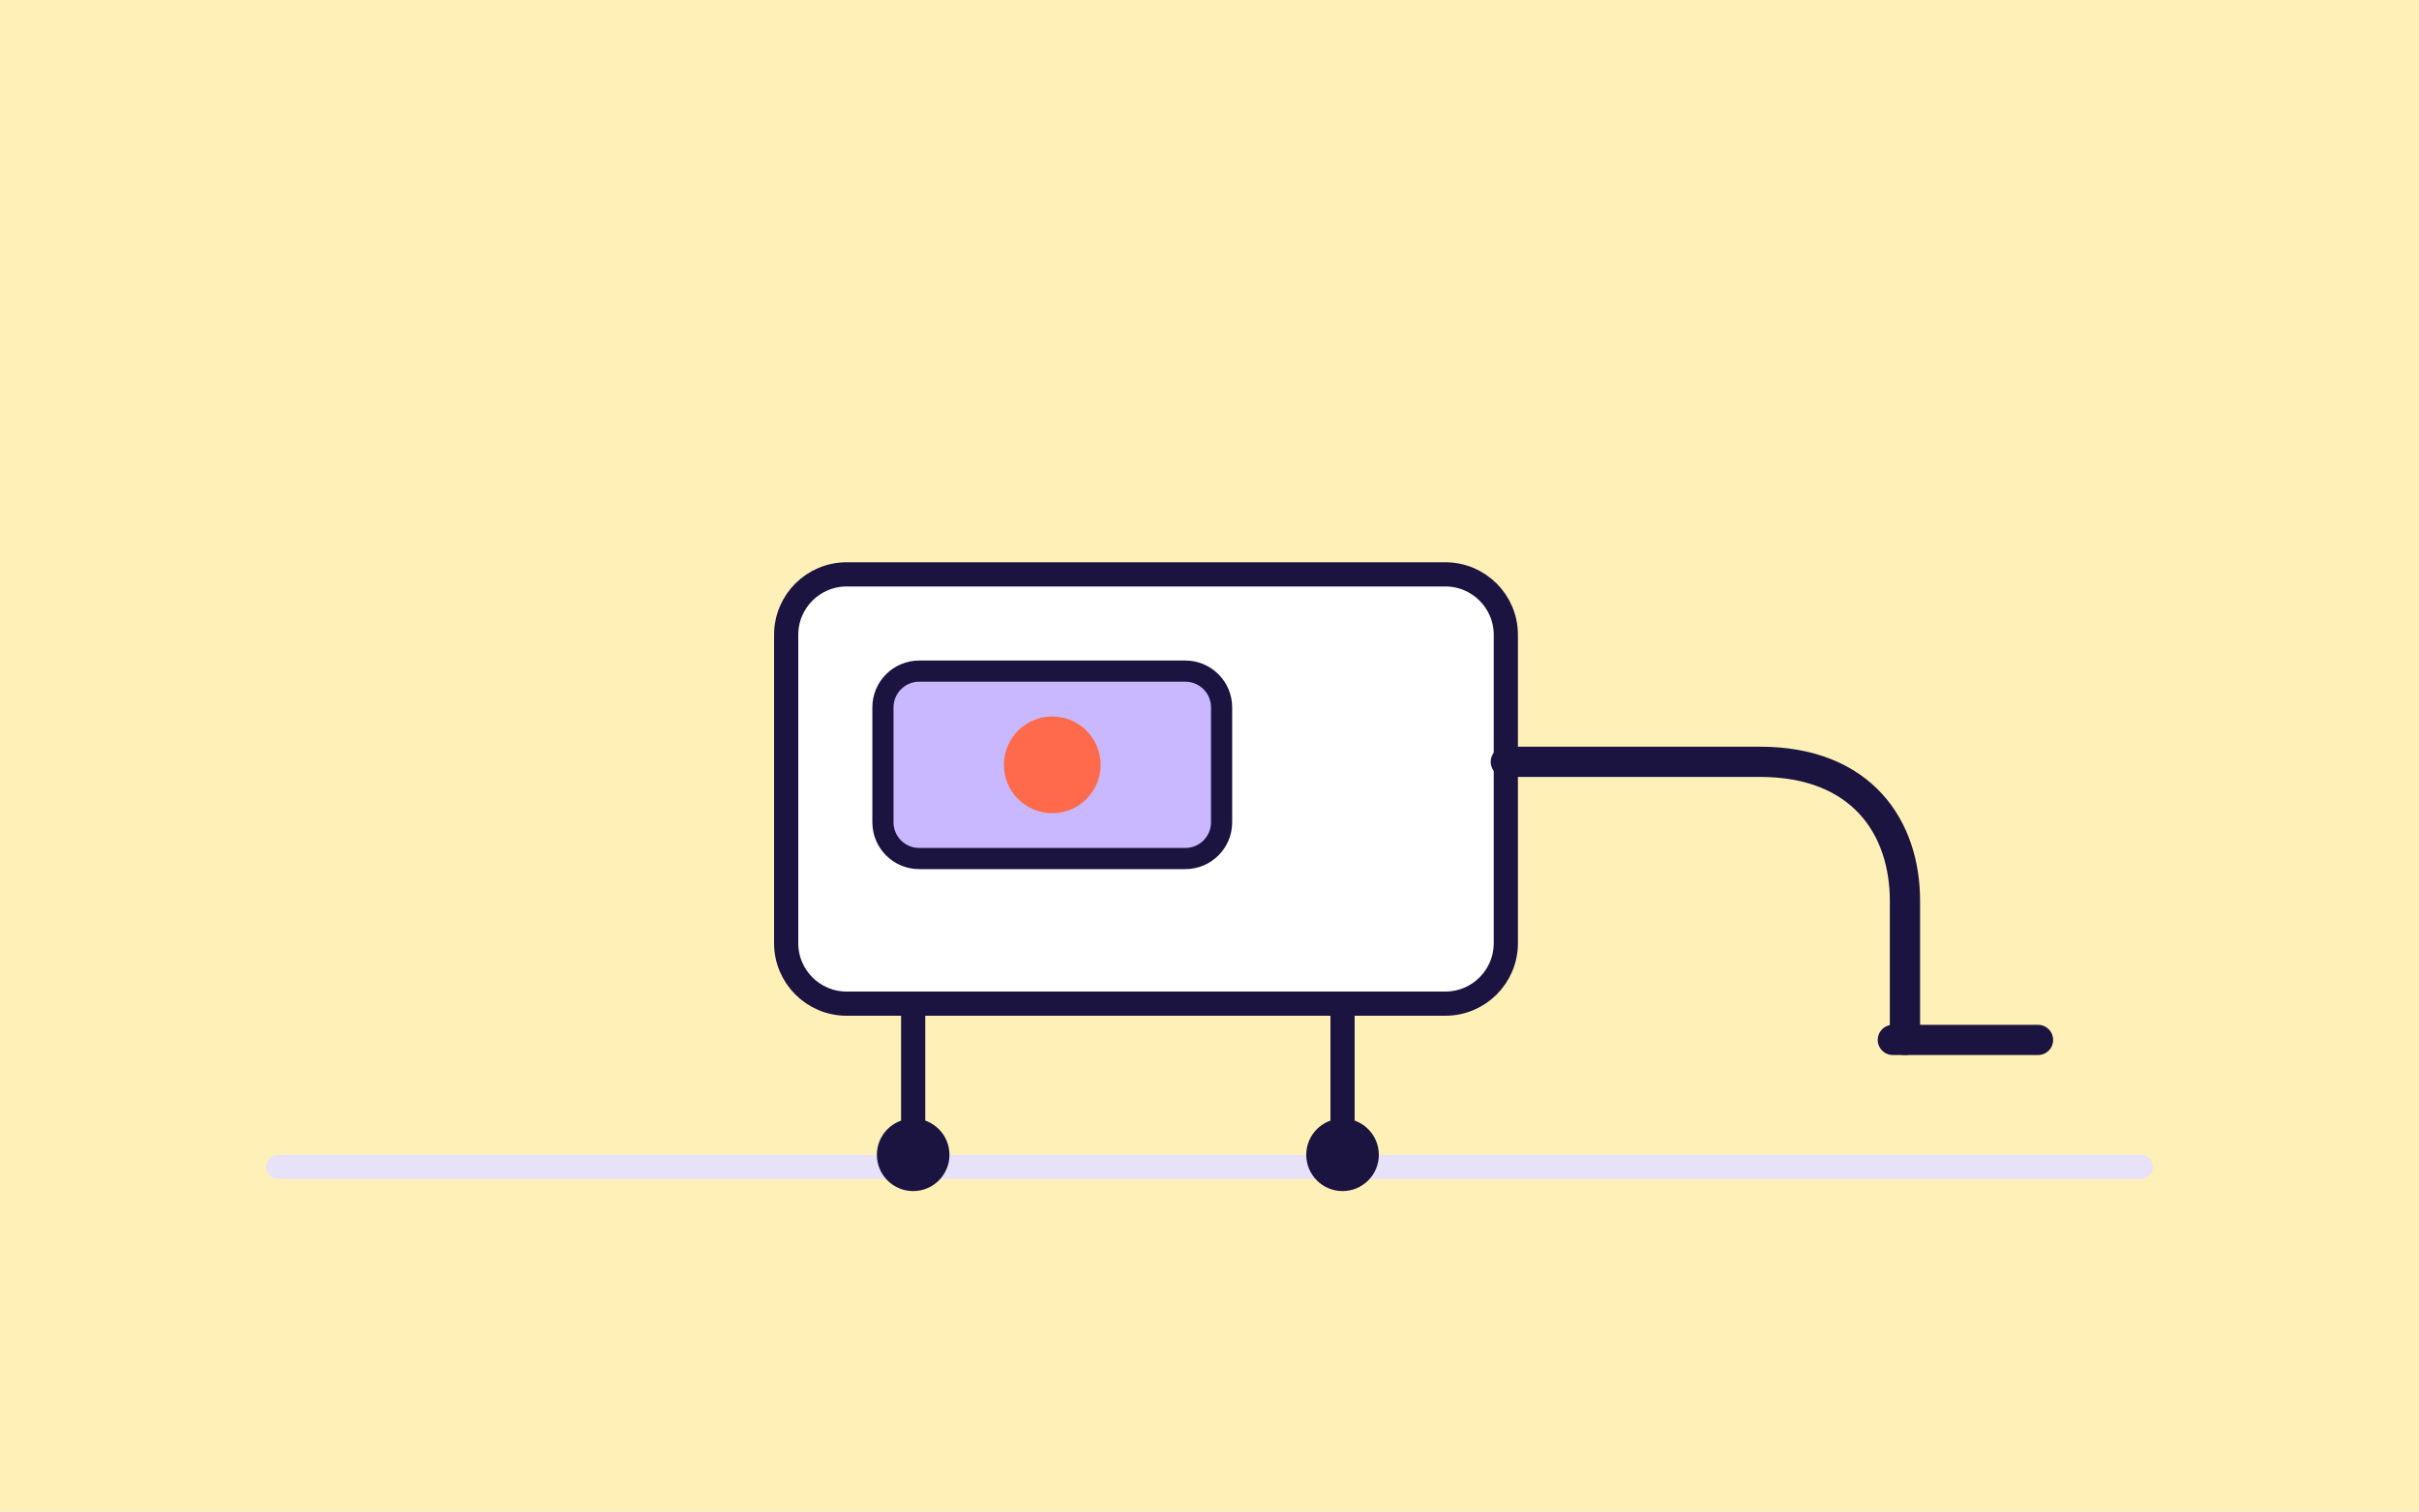
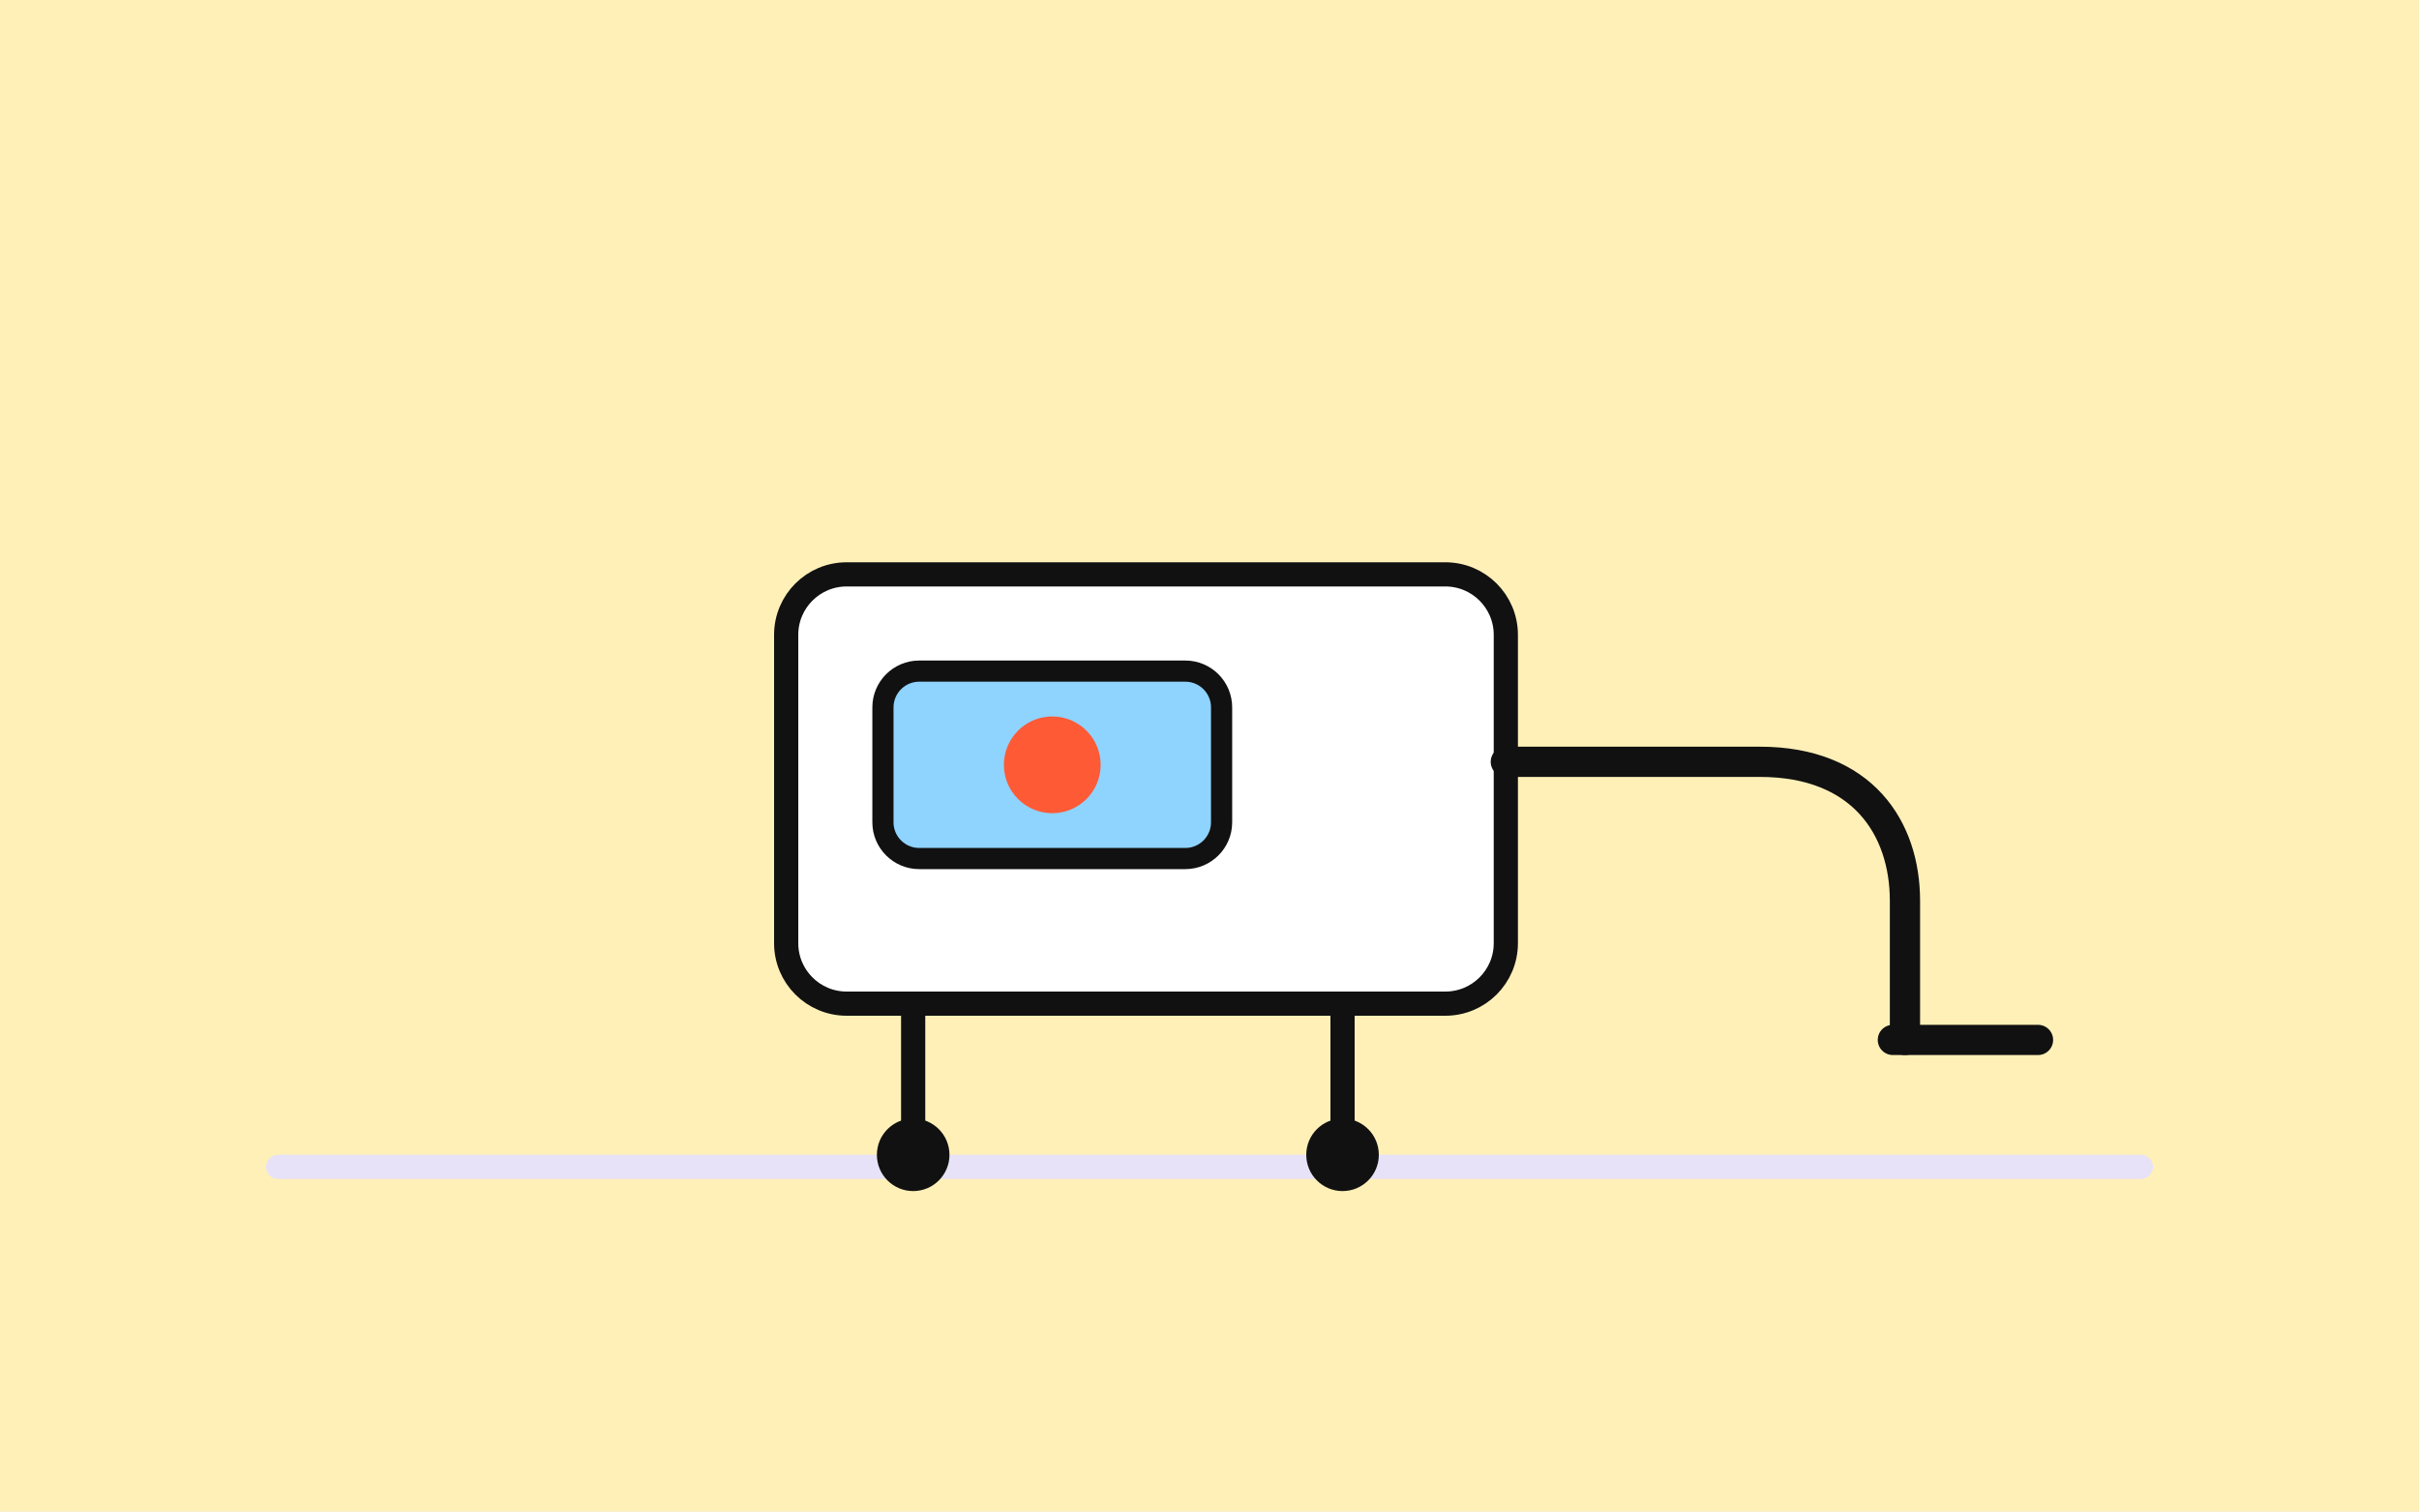
<svg xmlns="http://www.w3.org/2000/svg" viewBox="0 0 800 500" role="img" aria-label="Illustration of a pressure washer">
  <rect width="800" height="500" fill="#FFF0B8" />
  <path d="M92 386h616" stroke="#E7E2F7" stroke-width="8" stroke-linecap="round" />
-   <rect x="260" y="190" width="238" height="142" rx="20" fill="#FFFFFF" stroke="#1B1340" stroke-width="8" />
-   <rect x="292" y="222" width="112" height="62" rx="12" fill="#C9B8FF" stroke="#1B1340" stroke-width="7" />
-   <circle cx="348" cy="253" r="16" fill="#FF6B4A" />
-   <path d="M498 252h84c34 0 48 22 48 46v46" fill="none" stroke="#1B1340" stroke-width="10" stroke-linecap="round" />
-   <path d="M626 344h48" stroke="#1B1340" stroke-width="10" stroke-linecap="round" />
-   <path d="M302 332v42m142-42v42" stroke="#1B1340" stroke-width="8" stroke-linecap="round" />
-   <circle cx="302" cy="382" r="12" fill="#1B1340" />
-   <circle cx="444" cy="382" r="12" fill="#1B1340" />
+   <rect x="260" y="190" width="238" height="142" rx="20" fill="#FFFFFF" stroke="#111111" stroke-width="8" />
+   <rect x="292" y="222" width="112" height="62" rx="12" fill="#8FD3FF" stroke="#111111" stroke-width="7" />
+   <circle cx="348" cy="253" r="16" fill="#FF5A36" />
+   <path d="M498 252h84c34 0 48 22 48 46v46" fill="none" stroke="#111111" stroke-width="10" stroke-linecap="round" />
+   <path d="M626 344h48" stroke="#111111" stroke-width="10" stroke-linecap="round" />
+   <path d="M302 332v42m142-42v42" stroke="#111111" stroke-width="8" stroke-linecap="round" />
+   <circle cx="302" cy="382" r="12" fill="#111111" />
+   <circle cx="444" cy="382" r="12" fill="#111111" />
</svg>
